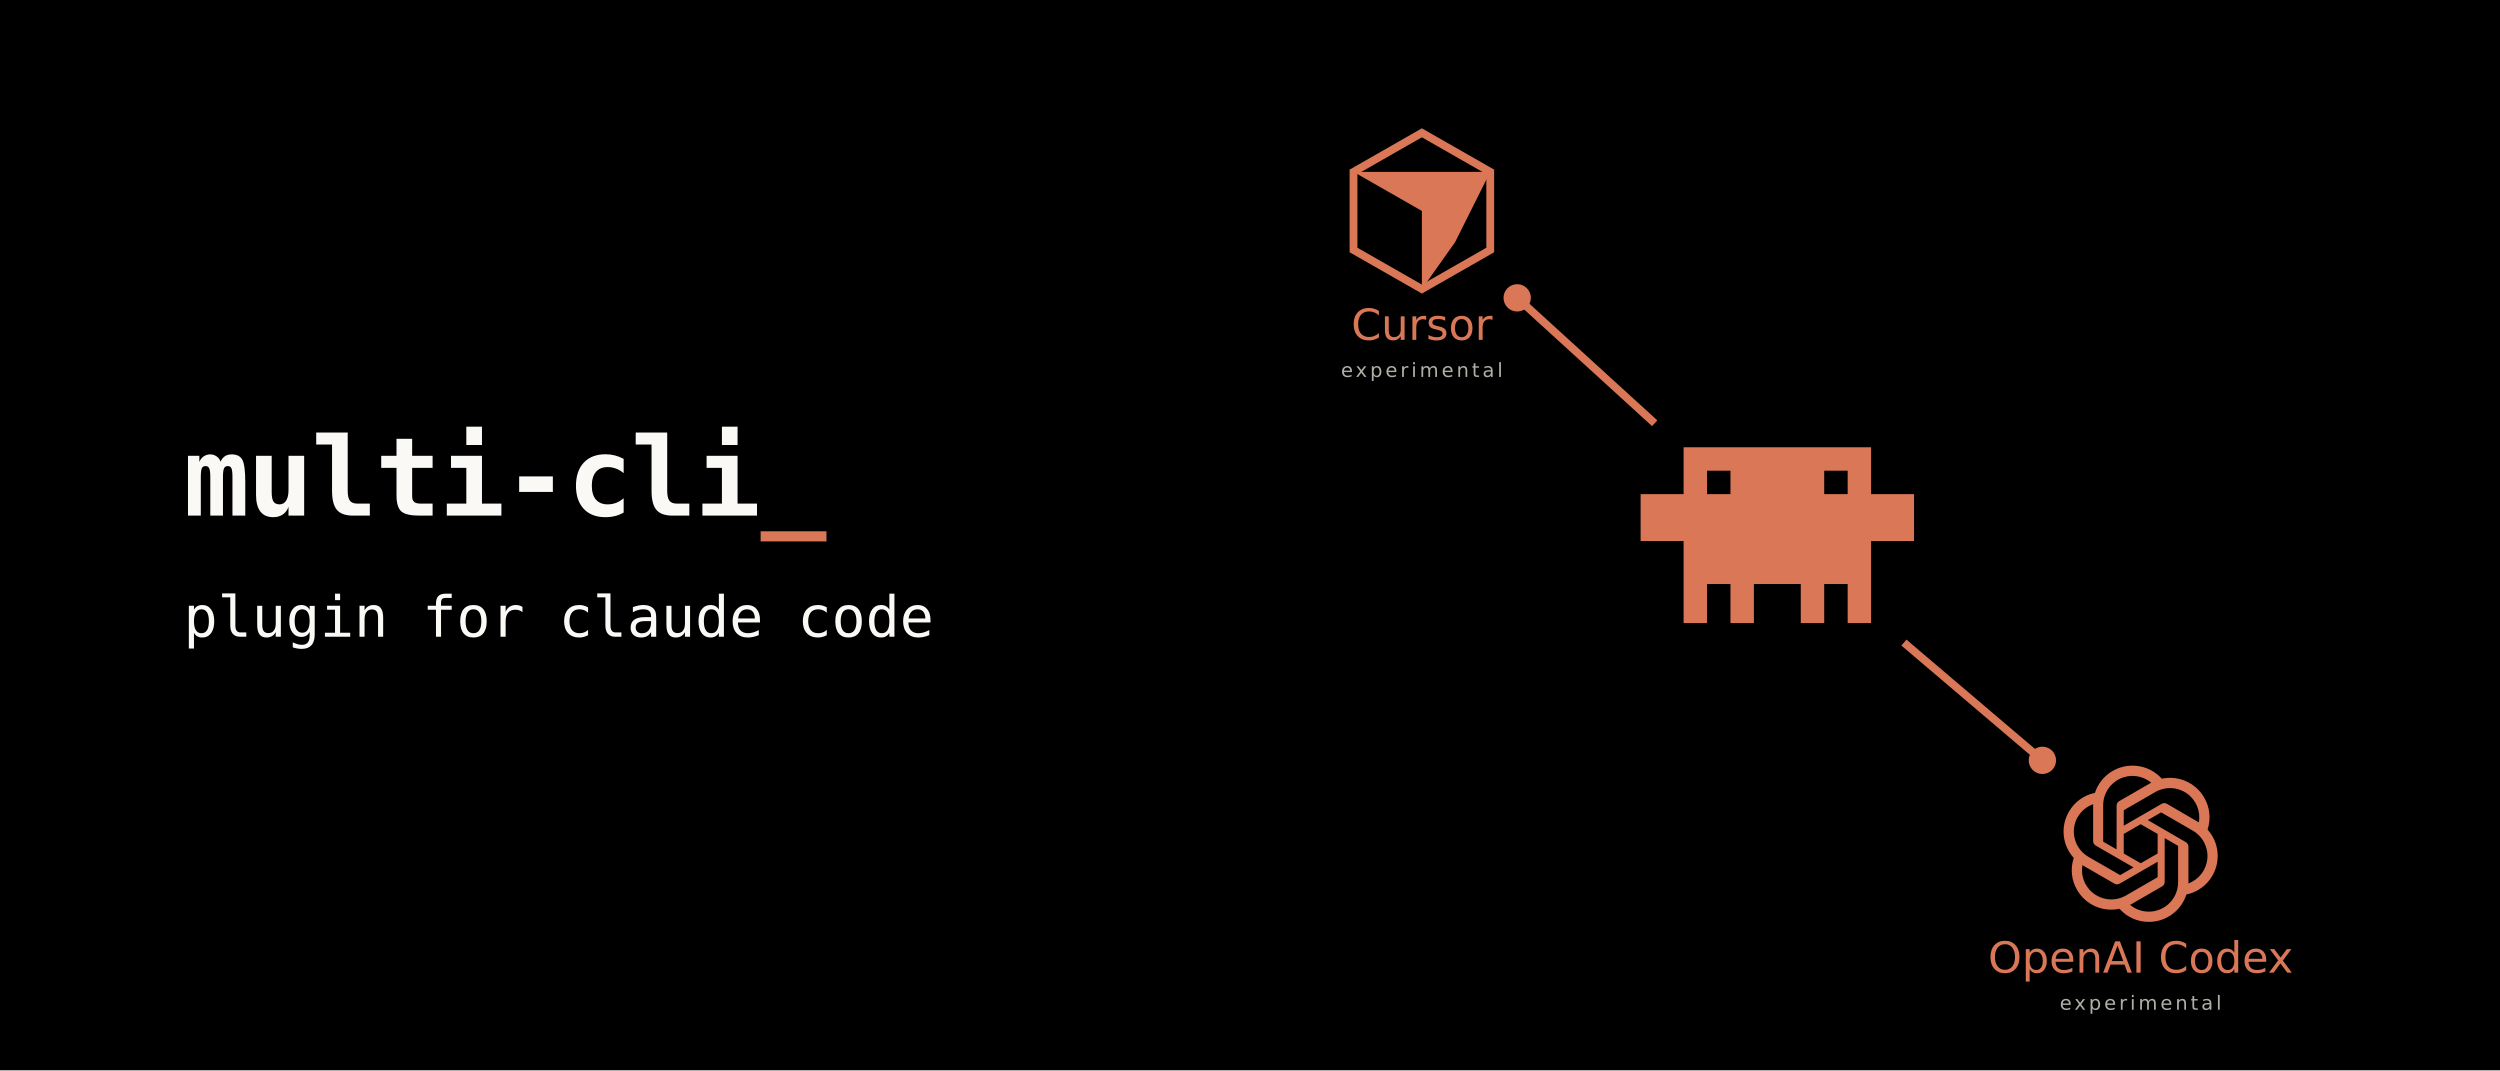
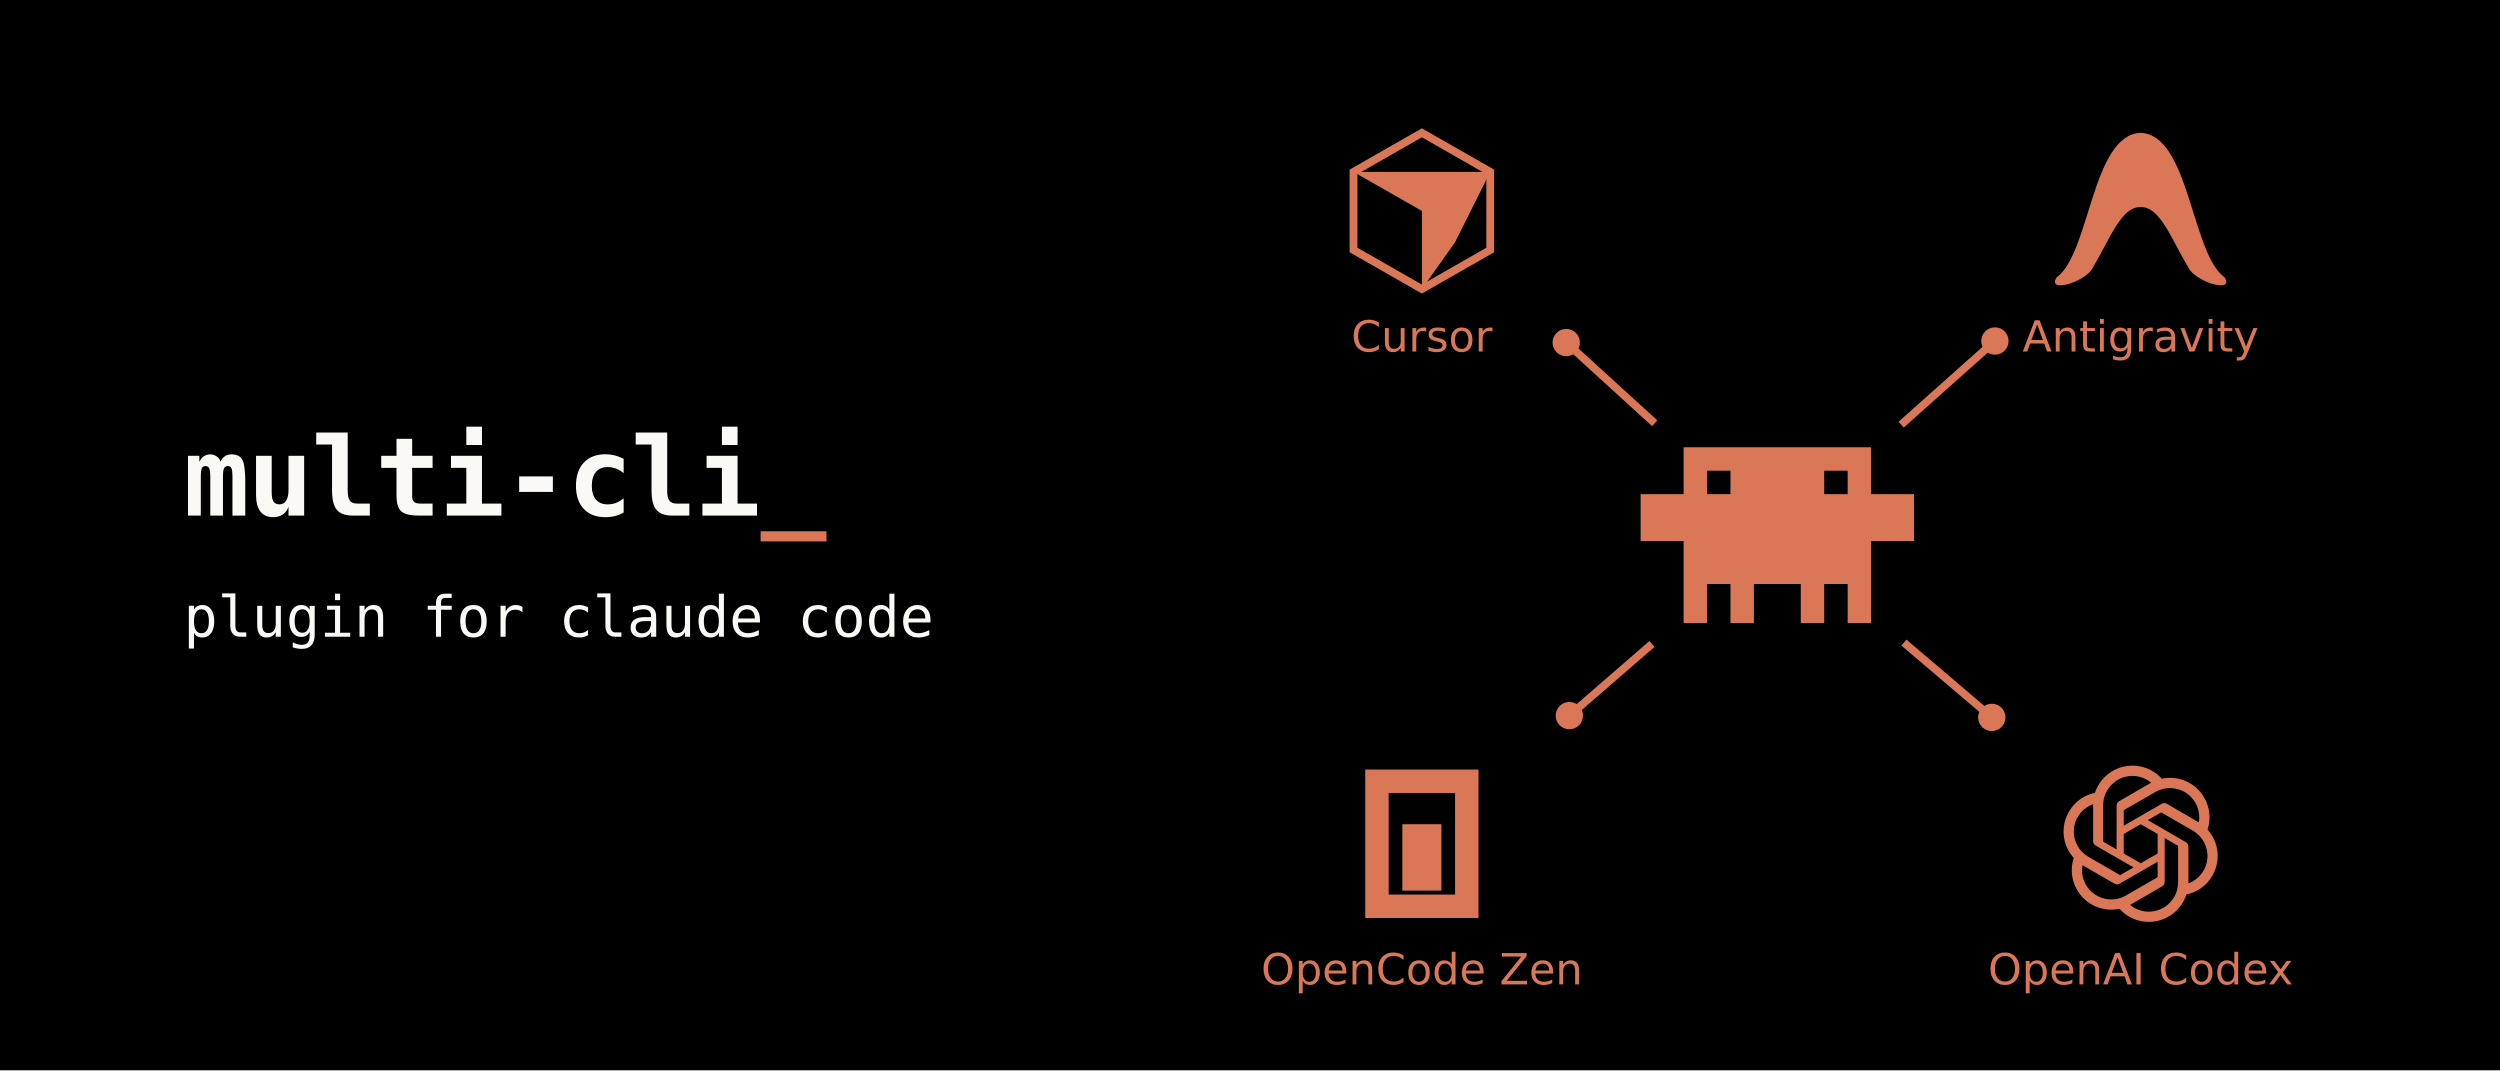
<svg xmlns="http://www.w3.org/2000/svg" width="1280" height="548" viewBox="0 0 1280 548" role="img" aria-labelledby="title description">
  <defs>
    <style>
      text { font-family: 'DejaVu Sans', sans-serif; fill: currentColor; }
      .mono { font-family: 'DejaVu Sans Mono', monospace; }
      .provider { color: #d97757; }
-       .status { font-size: 10px; letter-spacing: 1.5px; fill: #b0aea5; }
    </style>
  </defs>
  <rect width="1280" height="548" fill="#000000" />
  <g transform="translate(94 264)" color="#faf9f5">
    <text class="mono" font-size="56" font-weight="700" letter-spacing="-1">multi-cli<tspan fill="#d97757">_</tspan>
    </text>
    <text class="mono" y="62" font-size="29">plugin for claude code</text>
  </g>
-   <g class="provider" aria-label="Cursor: experimental">
-     <path d="M847.2 216.7 776.8 152.5" fill="none" stroke="currentColor" stroke-width="4" />
-     <circle cx="776.8" cy="152.5" r="7" fill="currentColor" />
+   <g class="provider" aria-label="Cursor">
+     <path d="M847.2 216.7 801.9 175.4" fill="none" stroke="currentColor" stroke-width="4" />
+     <circle cx="801.9" cy="175.4" r="7" fill="currentColor" />
    <g transform="translate(728 108)">
      <path d="M0-40 35-20V20L0 40-35 20V-20Z" fill="none" stroke="currentColor" stroke-width="4" />
      <path d="M-35-20H35L17 16 0 40V0Z" fill="currentColor" />
    </g>
-     <text x="728" y="174" text-anchor="middle" font-size="22">Cursor</text>
-     <text x="728" y="193" text-anchor="middle" class="status">experimental</text>
+     <text x="728" y="180" text-anchor="middle" font-size="22">Cursor</text>
  </g>
-   <g class="provider" aria-label="OpenAI Codex: experimental">
-     <path d="M974.8 329.0 1045.7 389.3" fill="none" stroke="currentColor" stroke-width="4" />
-     <circle cx="1045.7" cy="389.3" r="7" fill="currentColor" />
+   <g class="provider" aria-label="Antigravity">
+     <path d="M973.4 217.4 1021.4 174.6" fill="none" stroke="currentColor" stroke-width="4" />
+     <circle cx="1021.4" cy="174.6" r="7" fill="currentColor" />
+     <g transform="translate(1096 108)">
+       <path d="M-43 34C-26 22-25-39 0-40 25-39 26 22 43 34 48 42 30 37 25 30 15 13 10-2 0-2S-15 13-25 30C-30 37-48 42-43 34Z" fill="currentColor" />
+     </g>
+     <text x="1096" y="180" text-anchor="middle" font-size="22">Antigravity</text>
+   </g>
+   <g class="provider" aria-label="OpenCode Zen">
+     <path d="M845.8 329.7 803.5 366.4" fill="none" stroke="currentColor" stroke-width="4" />
+     <circle cx="803.5" cy="366.4" r="7" fill="currentColor" />
+     <g transform="translate(728 432)">
+       <path fill="currentColor" fill-rule="evenodd" d="M-29-38H29V38H-29ZM-17-26V26H17V-26Z" />
+       <path fill="currentColor" d="M-10-10H10V24H-10Z" />
+     </g>
+     <text x="728" y="504" text-anchor="middle" font-size="22">OpenCode Zen</text>
+   </g>
+   <g class="provider" aria-label="OpenAI Codex">
+     <path d="M974.8 329.0 1019.8 367.3" fill="none" stroke="currentColor" stroke-width="4" />
+     <circle cx="1019.8" cy="367.3" r="7" fill="currentColor" />
    <g transform="translate(1096 432)">
      <path transform="translate(-40 -40) scale(3.3333)" fill="currentColor" d="M22.282 9.821a5.985 5.985 0 0 0-.516-4.911 6.046 6.046 0 0 0-6.51-2.9A6.065 6.065 0 0 0 4.981 4.182a5.985 5.985 0 0 0-3.998 2.9 6.046 6.046 0 0 0 .743 7.097 5.98 5.98 0 0 0 .511 4.911 6.051 6.051 0 0 0 6.515 2.9A5.985 5.985 0 0 0 13.26 24a6.056 6.056 0 0 0 5.772-4.206 5.989 5.989 0 0 0 3.998-2.9 6.056 6.056 0 0 0-.748-7.073zm-9.022 12.608a4.476 4.476 0 0 1-2.876-1.041l.142-.08 4.778-2.758a.795.795 0 0 0 .393-.681v-6.737l2.02 1.169a.071.071 0 0 1 .038.052v5.583a4.504 4.504 0 0 1-4.495 4.494zm-9.661-4.125a4.471 4.471 0 0 1-.535-3.014l.142.085 4.783 2.758a.771.771 0 0 0 .781 0l5.843-3.369v2.332a.08.08 0 0 1-.033.061L9.74 19.95a4.499 4.499 0 0 1-6.141-1.646zM2.341 7.896a4.485 4.485 0 0 1 2.365-1.973V11.6a.766.766 0 0 0 .388.676l5.814 3.354-2.02 1.169a.076.076 0 0 1-.071 0l-4.83-2.787A4.504 4.504 0 0 1 2.341 7.872zm16.596 3.856L13.104 8.364 15.119 7.2a.076.076 0 0 1 .071 0l4.83 2.791a4.494 4.494 0 0 1-.676 8.104v-5.677a.79.79 0 0 0-.407-.667zm2.011-3.023l-.142-.085-4.774-2.782a.776.776 0 0 0-.785 0L9.409 9.23V6.897a.066.066 0 0 1 .028-.061l4.83-2.787a4.499 4.499 0 0 1 6.68 4.66zM8.306 12.863l-2.02-1.164a.08.08 0 0 1-.038-.057V6.074a4.499 4.499 0 0 1 7.376-3.454l-.142.081L8.704 5.459a.795.795 0 0 0-.393.681zm1.098-2.365l2.602-1.5 2.607 1.5v2.999l-2.597 1.5-2.607-1.5Z" />
    </g>
-     <text x="1096" y="498" text-anchor="middle" font-size="22">OpenAI Codex</text>
-     <text x="1096" y="517" text-anchor="middle" class="status">experimental</text>
+     <text x="1096" y="504" text-anchor="middle" font-size="22">OpenAI Codex</text>
  </g>
  <g transform="translate(840 229)" fill="#d97757">
    <path fill-rule="evenodd" d="M22 0H118V24H140V48H118V90H106V70H94V90H82V70H58V90H46V70H34V90H22V48H0V24H22ZM34 12V24H46V12ZM94 12V24H106V12Z" />
  </g>
</svg>
